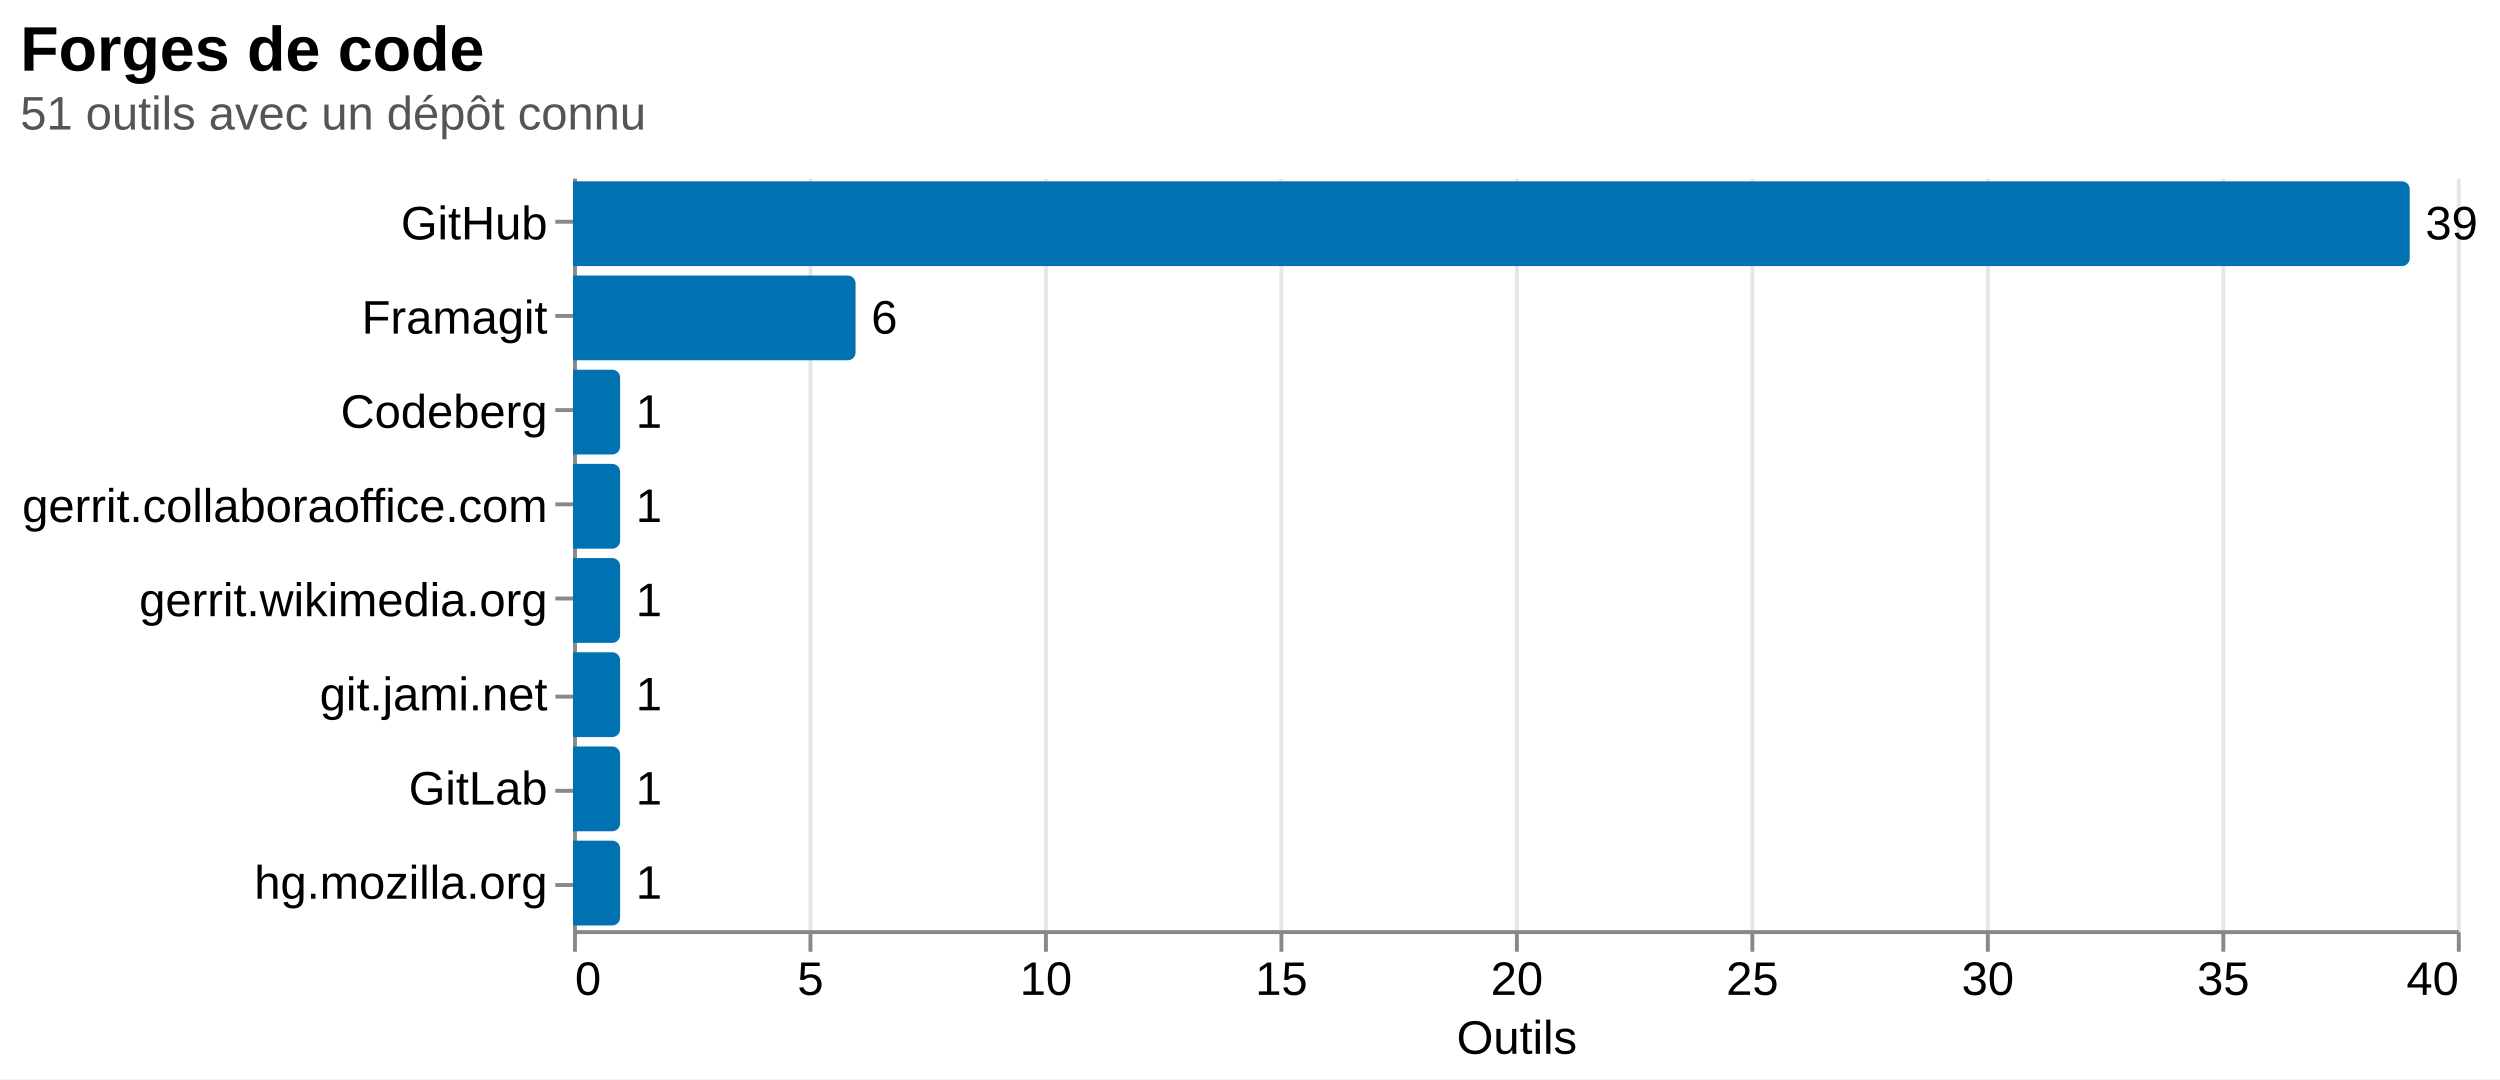
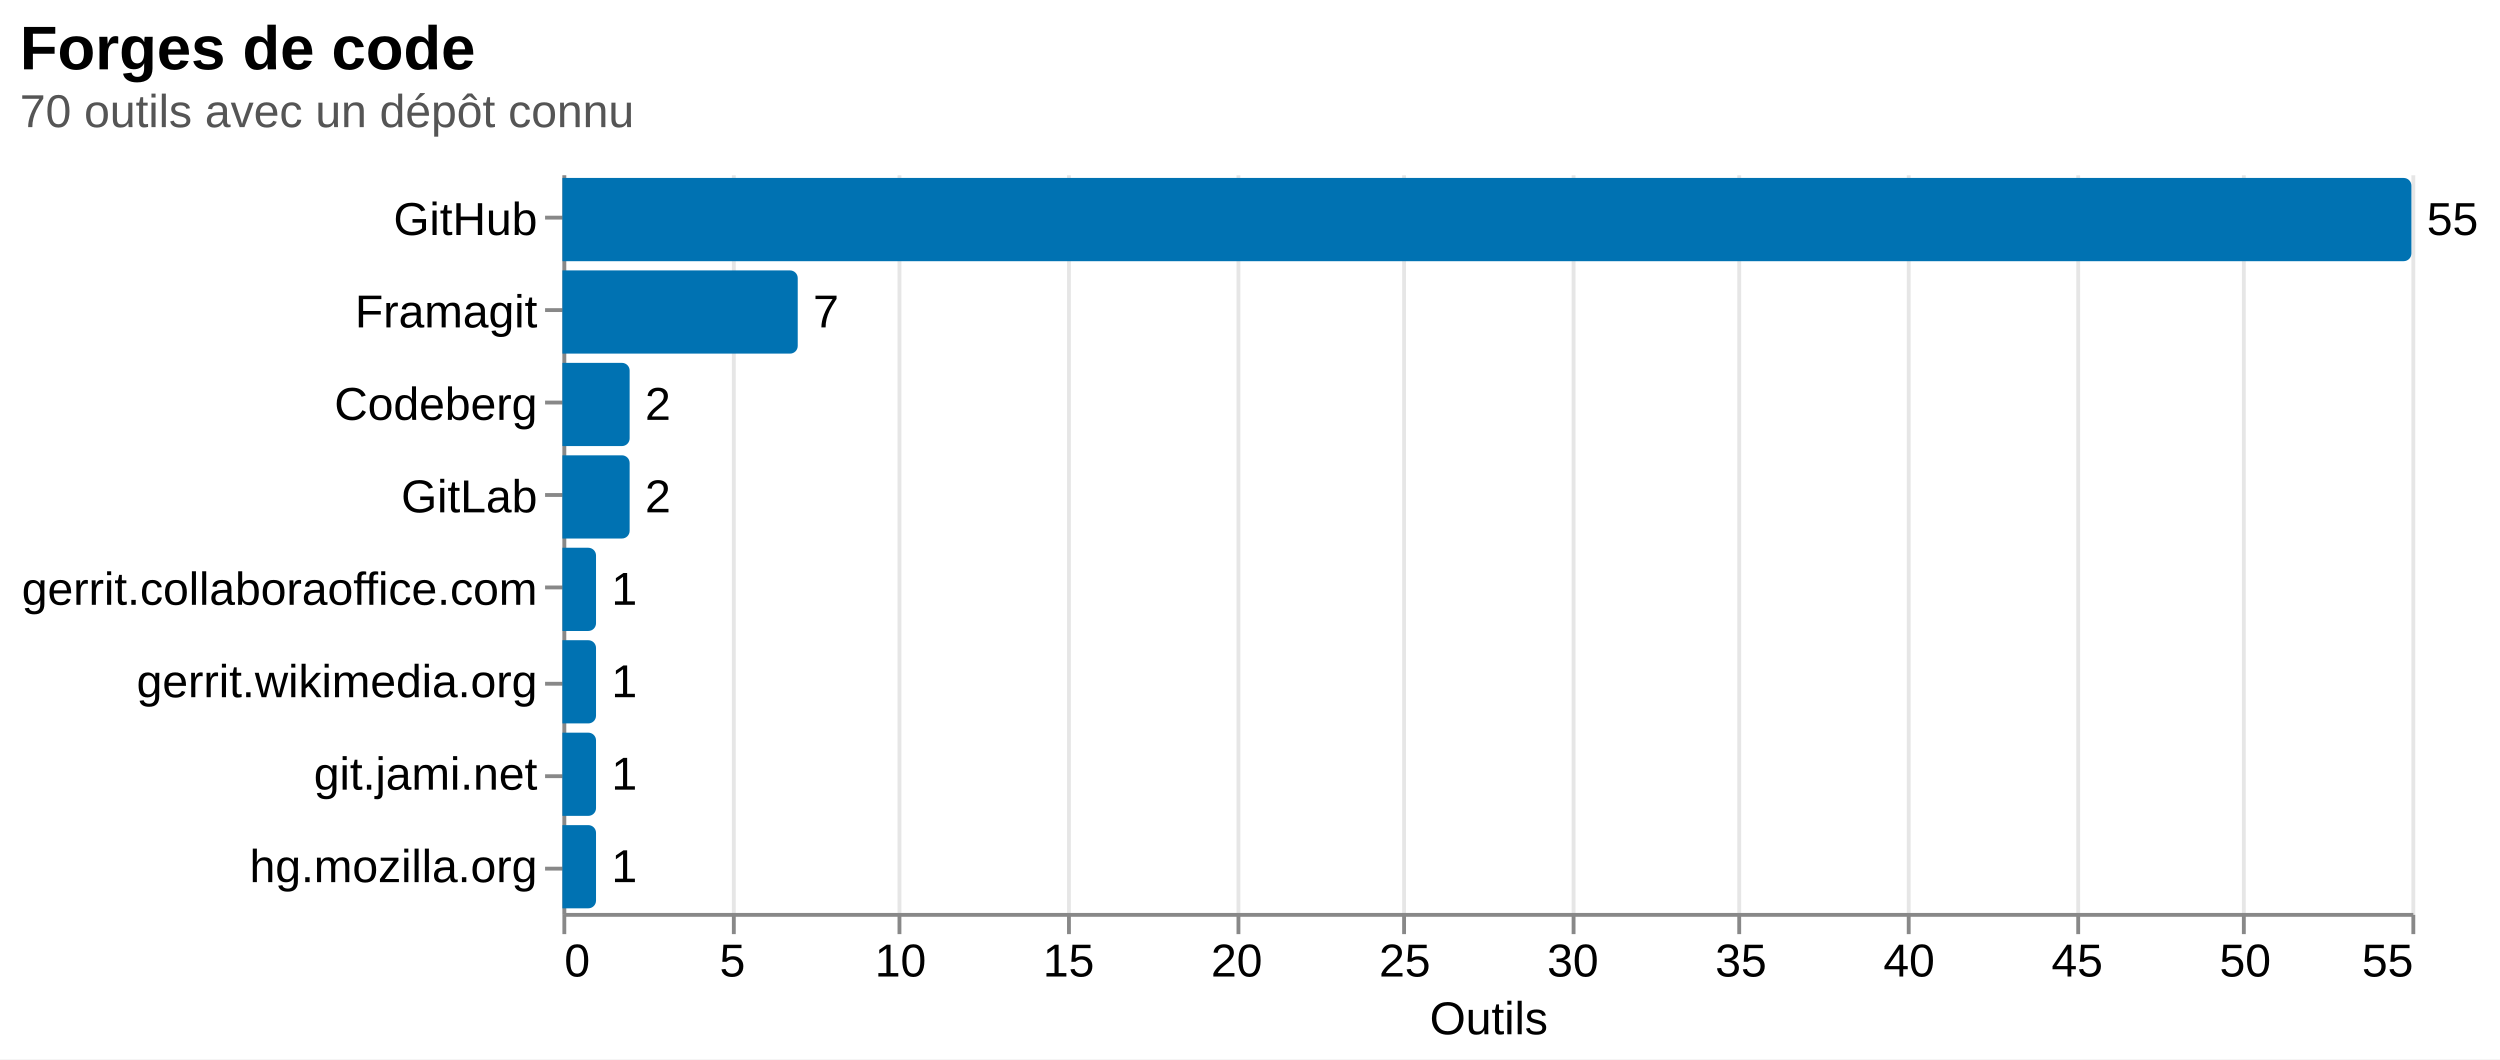
- <svg xmlns="http://www.w3.org/2000/svg" version="1.1" class="marks" width="637" height="275" viewBox="0 0 637 275">
-   <rect width="637" height="275" fill="white" />
+ <svg xmlns="http://www.w3.org/2000/svg" version="1.1" class="marks" width="649" height="275" viewBox="0 0 649 275">
+   <rect width="649" height="275" fill="white" />
  <g fill="none" stroke-miterlimit="10" transform="translate(146,45)">
    <g class="mark-group role-frame root" role="graphics-object" aria-roledescription="group mark container">
      <g transform="translate(0,0)">
        <path class="background" aria-hidden="true" d="M0,0h480v192h-480Z" />
        <g>
          <g class="mark-group role-axis" aria-hidden="true">
            <g transform="translate(0.5,192.5)">
              <path class="background" aria-hidden="true" d="M0,0h0v0h0Z" pointer-events="none" />
              <g>
                <g class="mark-rule role-axis-grid" pointer-events="none">
                  <line transform="translate(0,0)" x2="0" y2="-192" stroke="#E6E6E6" stroke-width="1" opacity="1" />
-                   <line transform="translate(60,0)" x2="0" y2="-192" stroke="#E6E6E6" stroke-width="1" opacity="1" />
-                   <line transform="translate(120,0)" x2="0" y2="-192" stroke="#E6E6E6" stroke-width="1" opacity="1" />
-                   <line transform="translate(180,0)" x2="0" y2="-192" stroke="#E6E6E6" stroke-width="1" opacity="1" />
-                   <line transform="translate(240,0)" x2="0" y2="-192" stroke="#E6E6E6" stroke-width="1" opacity="1" />
-                   <line transform="translate(300,0)" x2="0" y2="-192" stroke="#E6E6E6" stroke-width="1" opacity="1" />
-                   <line transform="translate(360,0)" x2="0" y2="-192" stroke="#E6E6E6" stroke-width="1" opacity="1" />
-                   <line transform="translate(420,0)" x2="0" y2="-192" stroke="#E6E6E6" stroke-width="1" opacity="1" />
+                   <line transform="translate(44,0)" x2="0" y2="-192" stroke="#E6E6E6" stroke-width="1" opacity="1" />
+                   <line transform="translate(87,0)" x2="0" y2="-192" stroke="#E6E6E6" stroke-width="1" opacity="1" />
+                   <line transform="translate(131,0)" x2="0" y2="-192" stroke="#E6E6E6" stroke-width="1" opacity="1" />
+                   <line transform="translate(175,0)" x2="0" y2="-192" stroke="#E6E6E6" stroke-width="1" opacity="1" />
+                   <line transform="translate(218,0)" x2="0" y2="-192" stroke="#E6E6E6" stroke-width="1" opacity="1" />
+                   <line transform="translate(262,0)" x2="0" y2="-192" stroke="#E6E6E6" stroke-width="1" opacity="1" />
+                   <line transform="translate(305,0)" x2="0" y2="-192" stroke="#E6E6E6" stroke-width="1" opacity="1" />
+                   <line transform="translate(349,0)" x2="0" y2="-192" stroke="#E6E6E6" stroke-width="1" opacity="1" />
+                   <line transform="translate(393,0)" x2="0" y2="-192" stroke="#E6E6E6" stroke-width="1" opacity="1" />
+                   <line transform="translate(436,0)" x2="0" y2="-192" stroke="#E6E6E6" stroke-width="1" opacity="1" />
                  <line transform="translate(480,0)" x2="0" y2="-192" stroke="#E6E6E6" stroke-width="1" opacity="1" />
                </g>
              </g>
              <path class="foreground" aria-hidden="true" d="" pointer-events="none" display="none" />
            </g>
          </g>
-           <g class="mark-group role-axis" role="graphics-symbol" aria-roledescription="axis" aria-label="X-axis titled 'Outils' for a linear scale with values from 0 to 40">
+           <g class="mark-group role-axis" role="graphics-symbol" aria-roledescription="axis" aria-label="X-axis titled 'Outils' for a linear scale with values from 0 to 55">
            <g transform="translate(0.5,192.5)">
              <path class="background" aria-hidden="true" d="M0,0h0v0h0Z" pointer-events="none" />
              <g>
                <g class="mark-rule role-axis-tick" pointer-events="none">
                  <line transform="translate(0,0)" x2="0" y2="5" stroke="#888888" stroke-width="1" opacity="1" />
-                   <line transform="translate(60,0)" x2="0" y2="5" stroke="#888888" stroke-width="1" opacity="1" />
-                   <line transform="translate(120,0)" x2="0" y2="5" stroke="#888888" stroke-width="1" opacity="1" />
-                   <line transform="translate(180,0)" x2="0" y2="5" stroke="#888888" stroke-width="1" opacity="1" />
-                   <line transform="translate(240,0)" x2="0" y2="5" stroke="#888888" stroke-width="1" opacity="1" />
-                   <line transform="translate(300,0)" x2="0" y2="5" stroke="#888888" stroke-width="1" opacity="1" />
-                   <line transform="translate(360,0)" x2="0" y2="5" stroke="#888888" stroke-width="1" opacity="1" />
-                   <line transform="translate(420,0)" x2="0" y2="5" stroke="#888888" stroke-width="1" opacity="1" />
+                   <line transform="translate(44,0)" x2="0" y2="5" stroke="#888888" stroke-width="1" opacity="1" />
+                   <line transform="translate(87,0)" x2="0" y2="5" stroke="#888888" stroke-width="1" opacity="1" />
+                   <line transform="translate(131,0)" x2="0" y2="5" stroke="#888888" stroke-width="1" opacity="1" />
+                   <line transform="translate(175,0)" x2="0" y2="5" stroke="#888888" stroke-width="1" opacity="1" />
+                   <line transform="translate(218,0)" x2="0" y2="5" stroke="#888888" stroke-width="1" opacity="1" />
+                   <line transform="translate(262,0)" x2="0" y2="5" stroke="#888888" stroke-width="1" opacity="1" />
+                   <line transform="translate(305,0)" x2="0" y2="5" stroke="#888888" stroke-width="1" opacity="1" />
+                   <line transform="translate(349,0)" x2="0" y2="5" stroke="#888888" stroke-width="1" opacity="1" />
+                   <line transform="translate(393,0)" x2="0" y2="5" stroke="#888888" stroke-width="1" opacity="1" />
+                   <line transform="translate(436,0)" x2="0" y2="5" stroke="#888888" stroke-width="1" opacity="1" />
                  <line transform="translate(480,0)" x2="0" y2="5" stroke="#888888" stroke-width="1" opacity="1" />
                </g>
                <g class="mark-text role-axis-label" pointer-events="none">
                  <text text-anchor="start" transform="translate(0,16)" font-family="Liberation Sans, Helvetica, Arial, sans-serif" font-size="12px" fill="#000" opacity="1">0</text>
-                   <text text-anchor="middle" transform="translate(60,16)" font-family="Liberation Sans, Helvetica, Arial, sans-serif" font-size="12px" fill="#000" opacity="1">5</text>
-                   <text text-anchor="middle" transform="translate(120,16)" font-family="Liberation Sans, Helvetica, Arial, sans-serif" font-size="12px" fill="#000" opacity="1">10</text>
-                   <text text-anchor="middle" transform="translate(180,16)" font-family="Liberation Sans, Helvetica, Arial, sans-serif" font-size="12px" fill="#000" opacity="1">15</text>
-                   <text text-anchor="middle" transform="translate(240,16)" font-family="Liberation Sans, Helvetica, Arial, sans-serif" font-size="12px" fill="#000" opacity="1">20</text>
-                   <text text-anchor="middle" transform="translate(300,16)" font-family="Liberation Sans, Helvetica, Arial, sans-serif" font-size="12px" fill="#000" opacity="1">25</text>
-                   <text text-anchor="middle" transform="translate(360,16)" font-family="Liberation Sans, Helvetica, Arial, sans-serif" font-size="12px" fill="#000" opacity="1">30</text>
-                   <text text-anchor="middle" transform="translate(420,16)" font-family="Liberation Sans, Helvetica, Arial, sans-serif" font-size="12px" fill="#000" opacity="1">35</text>
-                   <text text-anchor="end" transform="translate(480,16)" font-family="Liberation Sans, Helvetica, Arial, sans-serif" font-size="12px" fill="#000" opacity="1">40</text>
+                   <text text-anchor="middle" transform="translate(43.63636,16)" font-family="Liberation Sans, Helvetica, Arial, sans-serif" font-size="12px" fill="#000" opacity="1">5</text>
+                   <text text-anchor="middle" transform="translate(87.27273,16)" font-family="Liberation Sans, Helvetica, Arial, sans-serif" font-size="12px" fill="#000" opacity="1">10</text>
+                   <text text-anchor="middle" transform="translate(130.9091,16)" font-family="Liberation Sans, Helvetica, Arial, sans-serif" font-size="12px" fill="#000" opacity="1">15</text>
+                   <text text-anchor="middle" transform="translate(174.5455,16)" font-family="Liberation Sans, Helvetica, Arial, sans-serif" font-size="12px" fill="#000" opacity="1">20</text>
+                   <text text-anchor="middle" transform="translate(218.1818,16)" font-family="Liberation Sans, Helvetica, Arial, sans-serif" font-size="12px" fill="#000" opacity="1">25</text>
+                   <text text-anchor="middle" transform="translate(261.8182,16)" font-family="Liberation Sans, Helvetica, Arial, sans-serif" font-size="12px" fill="#000" opacity="1">30</text>
+                   <text text-anchor="middle" transform="translate(305.4545,16)" font-family="Liberation Sans, Helvetica, Arial, sans-serif" font-size="12px" fill="#000" opacity="1">35</text>
+                   <text text-anchor="middle" transform="translate(349.0909,16)" font-family="Liberation Sans, Helvetica, Arial, sans-serif" font-size="12px" fill="#000" opacity="1">40</text>
+                   <text text-anchor="middle" transform="translate(392.7273,16)" font-family="Liberation Sans, Helvetica, Arial, sans-serif" font-size="12px" fill="#000" opacity="1">45</text>
+                   <text text-anchor="middle" transform="translate(436.3636,16)" font-family="Liberation Sans, Helvetica, Arial, sans-serif" font-size="12px" fill="#000" opacity="1">50</text>
+                   <text text-anchor="end" transform="translate(480,16)" font-family="Liberation Sans, Helvetica, Arial, sans-serif" font-size="12px" fill="#000" opacity="1">55</text>
                </g>
                <g class="mark-rule role-axis-domain" pointer-events="none">
                  <line transform="translate(0,0)" x2="480" y2="0" stroke="#888888" stroke-width="1" opacity="1" />
                </g>
                <g class="mark-text role-axis-title" pointer-events="none">
                  <text text-anchor="middle" transform="translate(240,31)" font-family="Liberation Sans, Helvetica, Arial, sans-serif" font-size="12px" font-weight="normal" fill="#000" opacity="1">Outils</text>
                </g>
              </g>
              <path class="foreground" aria-hidden="true" d="" pointer-events="none" display="none" />
            </g>
          </g>
-           <g class="mark-group role-axis" role="graphics-symbol" aria-roledescription="axis" aria-label="Y-axis for a discrete scale with 8 values: GitHub, Framagit, Codeberg, gerrit.collaboraoffice.com, gerrit.wikimedia.org, ending with hg.mozilla.org">
+           <g class="mark-group role-axis" role="graphics-symbol" aria-roledescription="axis" aria-label="Y-axis for a discrete scale with 8 values: GitHub, Framagit, Codeberg, GitLab, gerrit.collaboraoffice.com, ending with hg.mozilla.org">
            <g transform="translate(0.5,0.5)">
              <path class="background" aria-hidden="true" d="M0,0h0v0h0Z" pointer-events="none" />
              <g>
                <g class="mark-rule role-axis-tick" pointer-events="none">
                  <line transform="translate(0,11)" x2="-5" y2="0" stroke="#888888" stroke-width="1" opacity="1" />
                  <line transform="translate(0,35)" x2="-5" y2="0" stroke="#888888" stroke-width="1" opacity="1" />
                  <line transform="translate(0,59)" x2="-5" y2="0" stroke="#888888" stroke-width="1" opacity="1" />
                  <line transform="translate(0,83)" x2="-5" y2="0" stroke="#888888" stroke-width="1" opacity="1" />
                  <line transform="translate(0,107)" x2="-5" y2="0" stroke="#888888" stroke-width="1" opacity="1" />
                  <line transform="translate(0,132)" x2="-5" y2="0" stroke="#888888" stroke-width="1" opacity="1" />
                  <line transform="translate(0,156)" x2="-5" y2="0" stroke="#888888" stroke-width="1" opacity="1" />
                  <line transform="translate(0,180)" x2="-5" y2="0" stroke="#888888" stroke-width="1" opacity="1" />
                </g>
                <g class="mark-text role-axis-label" pointer-events="none">
                  <text text-anchor="end" transform="translate(-7,15.5)" font-family="Liberation Sans, Helvetica, Arial, sans-serif" font-size="12px" fill="#000" opacity="1">GitHub</text>
                  <text text-anchor="end" transform="translate(-7,39.5)" font-family="Liberation Sans, Helvetica, Arial, sans-serif" font-size="12px" fill="#000" opacity="1">Framagit</text>
                  <text text-anchor="end" transform="translate(-7,63.5)" font-family="Liberation Sans, Helvetica, Arial, sans-serif" font-size="12px" fill="#000" opacity="1">Codeberg</text>
-                   <text text-anchor="end" transform="translate(-7,87.5)" font-family="Liberation Sans, Helvetica, Arial, sans-serif" font-size="12px" fill="#000" opacity="1">gerrit.collaboraoffice.com</text>
-                   <text text-anchor="end" transform="translate(-7,111.5)" font-family="Liberation Sans, Helvetica, Arial, sans-serif" font-size="12px" fill="#000" opacity="1">gerrit.wikimedia.org</text>
-                   <text text-anchor="end" transform="translate(-7,135.5)" font-family="Liberation Sans, Helvetica, Arial, sans-serif" font-size="12px" fill="#000" opacity="1">git.jami.net</text>
-                   <text text-anchor="end" transform="translate(-7,159.5)" font-family="Liberation Sans, Helvetica, Arial, sans-serif" font-size="12px" fill="#000" opacity="1">GitLab</text>
+                   <text text-anchor="end" transform="translate(-7,87.5)" font-family="Liberation Sans, Helvetica, Arial, sans-serif" font-size="12px" fill="#000" opacity="1">GitLab</text>
+                   <text text-anchor="end" transform="translate(-7,111.5)" font-family="Liberation Sans, Helvetica, Arial, sans-serif" font-size="12px" fill="#000" opacity="1">gerrit.collaboraoffice.com</text>
+                   <text text-anchor="end" transform="translate(-7,135.5)" font-family="Liberation Sans, Helvetica, Arial, sans-serif" font-size="12px" fill="#000" opacity="1">gerrit.wikimedia.org</text>
+                   <text text-anchor="end" transform="translate(-7,159.5)" font-family="Liberation Sans, Helvetica, Arial, sans-serif" font-size="12px" fill="#000" opacity="1">git.jami.net</text>
                  <text text-anchor="end" transform="translate(-7,183.5)" font-family="Liberation Sans, Helvetica, Arial, sans-serif" font-size="12px" fill="#000" opacity="1">hg.mozilla.org</text>
                </g>
                <g class="mark-rule role-axis-domain" pointer-events="none">
                  <line transform="translate(0,0)" x2="0" y2="192" stroke="#888888" stroke-width="1" opacity="1" />
                </g>
              </g>
              <path class="foreground" aria-hidden="true" d="" pointer-events="none" display="none" />
            </g>
          </g>
          <g class="mark-group role-scope" role="graphics-object" aria-roledescription="group mark container">
            <g transform="translate(0,1.2)">
-               <path class="background" aria-hidden="true" d="M0,0L466,0C467.104,0,468,0.896,468,2L468,19.6C468,20.704,467.104,21.6,466,21.6L0,21.6C0,21.6,0,21.6,0,21.6L0,0C0,0,0,0,0,0Z" />
+               <path class="background" aria-hidden="true" d="M0,0L478,0C479.104,0,480,0.896,480,2L480,19.6C480,20.704,479.104,21.6,478,21.6L0,21.6C0,21.6,0,21.6,0,21.6L0,0C0,0,0,0,0,0Z" />
              <g clip-path="url(#clip1)">
                <g class="mark-group role-scope" role="graphics-object" aria-roledescription="group mark container">
                  <g transform="translate(0,0)">
                    <path class="background" aria-hidden="true" d="M0,0h0v21.6h0Z" />
                    <g>
                      <g class="mark-rect role-mark layer_0_marks" role="graphics-object" aria-roledescription="rect mark container">
-                         <path aria-label="Outils: 39; forge: GitHub" role="graphics-symbol" aria-roledescription="bar" d="M0,0h468v21.6h-468Z" fill="#0072B2" />
+                         <path aria-label="Outils: 55; forge: GitHub" role="graphics-symbol" aria-roledescription="bar" d="M0,0h480v21.6h-480Z" fill="#0072B2" />
                      </g>
                    </g>
                    <path class="foreground" aria-hidden="true" d="" display="none" />
                  </g>
                </g>
              </g>
              <path class="foreground" aria-hidden="true" d="" display="none" />
            </g>
            <g transform="translate(0,25.2)">
-               <path class="background" aria-hidden="true" d="M0,0L70,0C71.104,0,72,0.896,72,2L72,19.6C72,20.704,71.104,21.6,70,21.6L0,21.6C0,21.6,0,21.6,0,21.6L0,0C0,0,0,0,0,0Z" />
+               <path class="background" aria-hidden="true" d="M0,0L59.091,0C60.195,0,61.091,0.896,61.091,2L61.091,19.6C61.091,20.704,60.195,21.6,59.091,21.6L0,21.6C0,21.6,0,21.6,0,21.6L0,0C0,0,0,0,0,0Z" />
              <g clip-path="url(#clip2)">
                <g class="mark-group role-scope" role="graphics-object" aria-roledescription="group mark container">
                  <g transform="translate(0,0)">
                    <path class="background" aria-hidden="true" d="M0,0h0v21.6h0Z" />
                    <g>
                      <g class="mark-rect role-mark layer_0_marks" role="graphics-object" aria-roledescription="rect mark container">
-                         <path aria-label="Outils: 6; forge: Framagit" role="graphics-symbol" aria-roledescription="bar" d="M0,0h72v21.6h-72Z" fill="#0072B2" />
+                         <path aria-label="Outils: 7; forge: Framagit" role="graphics-symbol" aria-roledescription="bar" d="M0,0h61.091v21.6h-61.091Z" fill="#0072B2" />
                      </g>
                    </g>
                    <path class="foreground" aria-hidden="true" d="" display="none" />
                  </g>
                </g>
              </g>
              <path class="foreground" aria-hidden="true" d="" display="none" />
            </g>
            <g transform="translate(0,49.2)">
-               <path class="background" aria-hidden="true" d="M0,0L10,0C11.104,0,12,0.896,12,2L12,19.6C12,20.704,11.104,21.6,10,21.6L0,21.6C0,21.6,0,21.6,0,21.6L0,0C0,0,0,0,0,0Z" />
+               <path class="background" aria-hidden="true" d="M0,0L15.455,0C16.558,0,17.455,0.896,17.455,2L17.455,19.6C17.455,20.704,16.558,21.6,15.455,21.6L0,21.6C0,21.6,0,21.6,0,21.6L0,0C0,0,0,0,0,0Z" />
              <g clip-path="url(#clip3)">
                <g class="mark-group role-scope" role="graphics-object" aria-roledescription="group mark container">
                  <g transform="translate(0,0)">
                    <path class="background" aria-hidden="true" d="M0,0h0v21.6h0Z" />
                    <g>
                      <g class="mark-rect role-mark layer_0_marks" role="graphics-object" aria-roledescription="rect mark container">
-                         <path aria-label="Outils: 1; forge: Codeberg" role="graphics-symbol" aria-roledescription="bar" d="M0,0h12v21.6h-12Z" fill="#0072B2" />
+                         <path aria-label="Outils: 2; forge: Codeberg" role="graphics-symbol" aria-roledescription="bar" d="M0,0h17.455v21.6h-17.455Z" fill="#0072B2" />
                      </g>
                    </g>
                    <path class="foreground" aria-hidden="true" d="" display="none" />
                  </g>
                </g>
              </g>
              <path class="foreground" aria-hidden="true" d="" display="none" />
            </g>
            <g transform="translate(0,73.2)">
-               <path class="background" aria-hidden="true" d="M0,0L10,0C11.104,0,12,0.896,12,2L12,19.6C12,20.704,11.104,21.6,10,21.6L0,21.6C0,21.6,0,21.6,0,21.6L0,0C0,0,0,0,0,0Z" />
+               <path class="background" aria-hidden="true" d="M0,0L15.455,0C16.558,0,17.455,0.896,17.455,2L17.455,19.6C17.455,20.704,16.558,21.6,15.455,21.6L0,21.6C0,21.6,0,21.6,0,21.6L0,0C0,0,0,0,0,0Z" />
              <g clip-path="url(#clip4)">
                <g class="mark-group role-scope" role="graphics-object" aria-roledescription="group mark container">
                  <g transform="translate(0,0)">
                    <path class="background" aria-hidden="true" d="M0,0h0v21.6h0Z" />
                    <g>
                      <g class="mark-rect role-mark layer_0_marks" role="graphics-object" aria-roledescription="rect mark container">
-                         <path aria-label="Outils: 1; forge: gerrit.collaboraoffice.com" role="graphics-symbol" aria-roledescription="bar" d="M0,0h12v21.6h-12Z" fill="#0072B2" />
+                         <path aria-label="Outils: 2; forge: GitLab" role="graphics-symbol" aria-roledescription="bar" d="M0,0h17.455v21.6h-17.455Z" fill="#0072B2" />
                      </g>
                    </g>
                    <path class="foreground" aria-hidden="true" d="" display="none" />
                  </g>
                </g>
              </g>
              <path class="foreground" aria-hidden="true" d="" display="none" />
            </g>
            <g transform="translate(0,97.2)">
-               <path class="background" aria-hidden="true" d="M0,0L10,0C11.104,0,12,0.896,12,2L12,19.6C12,20.704,11.104,21.6,10,21.6L0,21.6C0,21.6,0,21.6,0,21.6L0,0C0,0,0,0,0,0Z" />
+               <path class="background" aria-hidden="true" d="M0,0L6.727,0C7.831,0,8.727,0.896,8.727,2L8.727,19.6C8.727,20.704,7.831,21.6,6.727,21.6L0,21.6C0,21.6,0,21.6,0,21.6L0,0C0,0,0,0,0,0Z" />
              <g clip-path="url(#clip5)">
                <g class="mark-group role-scope" role="graphics-object" aria-roledescription="group mark container">
                  <g transform="translate(0,0)">
                    <path class="background" aria-hidden="true" d="M0,0h0v21.6h0Z" />
                    <g>
                      <g class="mark-rect role-mark layer_0_marks" role="graphics-object" aria-roledescription="rect mark container">
-                         <path aria-label="Outils: 1; forge: gerrit.wikimedia.org" role="graphics-symbol" aria-roledescription="bar" d="M0,0h12v21.6h-12Z" fill="#0072B2" />
+                         <path aria-label="Outils: 1; forge: gerrit.collaboraoffice.com" role="graphics-symbol" aria-roledescription="bar" d="M0,0h8.727v21.6h-8.727Z" fill="#0072B2" />
                      </g>
                    </g>
                    <path class="foreground" aria-hidden="true" d="" display="none" />
                  </g>
                </g>
              </g>
              <path class="foreground" aria-hidden="true" d="" display="none" />
            </g>
            <g transform="translate(0,121.2)">
-               <path class="background" aria-hidden="true" d="M0,0L10,0C11.104,0,12,0.896,12,2L12,19.6C12,20.704,11.104,21.6,10,21.6L0,21.6C0,21.6,0,21.6,0,21.6L0,0C0,0,0,0,0,0Z" />
+               <path class="background" aria-hidden="true" d="M0,0L6.727,0C7.831,0,8.727,0.896,8.727,2L8.727,19.6C8.727,20.704,7.831,21.6,6.727,21.6L0,21.6C0,21.6,0,21.6,0,21.6L0,0C0,0,0,0,0,0Z" />
              <g clip-path="url(#clip6)">
                <g class="mark-group role-scope" role="graphics-object" aria-roledescription="group mark container">
                  <g transform="translate(0,0)">
                    <path class="background" aria-hidden="true" d="M0,0h0v21.6h0Z" />
                    <g>
                      <g class="mark-rect role-mark layer_0_marks" role="graphics-object" aria-roledescription="rect mark container">
-                         <path aria-label="Outils: 1; forge: git.jami.net" role="graphics-symbol" aria-roledescription="bar" d="M0,0h12v21.6h-12Z" fill="#0072B2" />
+                         <path aria-label="Outils: 1; forge: gerrit.wikimedia.org" role="graphics-symbol" aria-roledescription="bar" d="M0,0h8.727v21.6h-8.727Z" fill="#0072B2" />
                      </g>
                    </g>
                    <path class="foreground" aria-hidden="true" d="" display="none" />
                  </g>
                </g>
              </g>
              <path class="foreground" aria-hidden="true" d="" display="none" />
            </g>
            <g transform="translate(0,145.2)">
-               <path class="background" aria-hidden="true" d="M0,0L10,0C11.104,0,12,0.896,12,2L12,19.6C12,20.704,11.104,21.6,10,21.6L0,21.6C0,21.6,0,21.6,0,21.6L0,0C0,0,0,0,0,0Z" />
+               <path class="background" aria-hidden="true" d="M0,0L6.727,0C7.831,0,8.727,0.896,8.727,2L8.727,19.6C8.727,20.704,7.831,21.6,6.727,21.6L0,21.6C0,21.6,0,21.6,0,21.6L0,0C0,0,0,0,0,0Z" />
              <g clip-path="url(#clip7)">
                <g class="mark-group role-scope" role="graphics-object" aria-roledescription="group mark container">
                  <g transform="translate(0,0)">
                    <path class="background" aria-hidden="true" d="M0,0h0v21.6h0Z" />
                    <g>
                      <g class="mark-rect role-mark layer_0_marks" role="graphics-object" aria-roledescription="rect mark container">
-                         <path aria-label="Outils: 1; forge: GitLab" role="graphics-symbol" aria-roledescription="bar" d="M0,0h12v21.6h-12Z" fill="#0072B2" />
+                         <path aria-label="Outils: 1; forge: git.jami.net" role="graphics-symbol" aria-roledescription="bar" d="M0,0h8.727v21.6h-8.727Z" fill="#0072B2" />
                      </g>
                    </g>
                    <path class="foreground" aria-hidden="true" d="" display="none" />
                  </g>
                </g>
              </g>
              <path class="foreground" aria-hidden="true" d="" display="none" />
            </g>
            <g transform="translate(0,169.2)">
-               <path class="background" aria-hidden="true" d="M0,0L10,0C11.104,0,12,0.896,12,2L12,19.6C12,20.704,11.104,21.6,10,21.6L0,21.6C0,21.6,0,21.6,0,21.6L0,0C0,0,0,0,0,0Z" />
+               <path class="background" aria-hidden="true" d="M0,0L6.727,0C7.831,0,8.727,0.896,8.727,2L8.727,19.6C8.727,20.704,7.831,21.6,6.727,21.6L0,21.6C0,21.6,0,21.6,0,21.6L0,0C0,0,0,0,0,0Z" />
              <g clip-path="url(#clip8)">
                <g class="mark-group role-scope" role="graphics-object" aria-roledescription="group mark container">
                  <g transform="translate(0,0)">
                    <path class="background" aria-hidden="true" d="M0,0h0v21.6h0Z" />
                    <g>
                      <g class="mark-rect role-mark layer_0_marks" role="graphics-object" aria-roledescription="rect mark container">
-                         <path aria-label="Outils: 1; forge: hg.mozilla.org" role="graphics-symbol" aria-roledescription="bar" d="M0,0h12v21.6h-12Z" fill="#0072B2" />
+                         <path aria-label="Outils: 1; forge: hg.mozilla.org" role="graphics-symbol" aria-roledescription="bar" d="M0,0h8.727v21.6h-8.727Z" fill="#0072B2" />
                      </g>
                    </g>
                    <path class="foreground" aria-hidden="true" d="" display="none" />
                  </g>
                </g>
              </g>
              <path class="foreground" aria-hidden="true" d="" display="none" />
            </g>
          </g>
          <g class="mark-text role-mark layer_1_marks" role="graphics-object" aria-roledescription="text mark container">
-             <text aria-label="n: 39; forge: GitHub" role="graphics-symbol" aria-roledescription="text mark" text-anchor="start" transform="translate(472,16)" font-family="Liberation Sans, Helvetica, Arial, sans-serif" font-size="12px" fill="black">39</text>
-             <text aria-label="n: 6; forge: Framagit" role="graphics-symbol" aria-roledescription="text mark" text-anchor="start" transform="translate(76,40)" font-family="Liberation Sans, Helvetica, Arial, sans-serif" font-size="12px" fill="black">6</text>
-             <text aria-label="n: 1; forge: Codeberg" role="graphics-symbol" aria-roledescription="text mark" text-anchor="start" transform="translate(16,64)" font-family="Liberation Sans, Helvetica, Arial, sans-serif" font-size="12px" fill="black">1</text>
-             <text aria-label="n: 1; forge: gerrit.collaboraoffice.com" role="graphics-symbol" aria-roledescription="text mark" text-anchor="start" transform="translate(16,88)" font-family="Liberation Sans, Helvetica, Arial, sans-serif" font-size="12px" fill="black">1</text>
-             <text aria-label="n: 1; forge: gerrit.wikimedia.org" role="graphics-symbol" aria-roledescription="text mark" text-anchor="start" transform="translate(16,112)" font-family="Liberation Sans, Helvetica, Arial, sans-serif" font-size="12px" fill="black">1</text>
-             <text aria-label="n: 1; forge: git.jami.net" role="graphics-symbol" aria-roledescription="text mark" text-anchor="start" transform="translate(16,136)" font-family="Liberation Sans, Helvetica, Arial, sans-serif" font-size="12px" fill="black">1</text>
-             <text aria-label="n: 1; forge: GitLab" role="graphics-symbol" aria-roledescription="text mark" text-anchor="start" transform="translate(16,160)" font-family="Liberation Sans, Helvetica, Arial, sans-serif" font-size="12px" fill="black">1</text>
-             <text aria-label="n: 1; forge: hg.mozilla.org" role="graphics-symbol" aria-roledescription="text mark" text-anchor="start" transform="translate(16,184)" font-family="Liberation Sans, Helvetica, Arial, sans-serif" font-size="12px" fill="black">1</text>
+             <text aria-label="n: 55; forge: GitHub" role="graphics-symbol" aria-roledescription="text mark" text-anchor="start" transform="translate(484,16)" font-family="Liberation Sans, Helvetica, Arial, sans-serif" font-size="12px" fill="black">55</text>
+             <text aria-label="n: 7; forge: Framagit" role="graphics-symbol" aria-roledescription="text mark" text-anchor="start" transform="translate(65.09091,40)" font-family="Liberation Sans, Helvetica, Arial, sans-serif" font-size="12px" fill="black">7</text>
+             <text aria-label="n: 2; forge: Codeberg" role="graphics-symbol" aria-roledescription="text mark" text-anchor="start" transform="translate(21.45455,64)" font-family="Liberation Sans, Helvetica, Arial, sans-serif" font-size="12px" fill="black">2</text>
+             <text aria-label="n: 2; forge: GitLab" role="graphics-symbol" aria-roledescription="text mark" text-anchor="start" transform="translate(21.45455,88)" font-family="Liberation Sans, Helvetica, Arial, sans-serif" font-size="12px" fill="black">2</text>
+             <text aria-label="n: 1; forge: gerrit.collaboraoffice.com" role="graphics-symbol" aria-roledescription="text mark" text-anchor="start" transform="translate(12.72727,112)" font-family="Liberation Sans, Helvetica, Arial, sans-serif" font-size="12px" fill="black">1</text>
+             <text aria-label="n: 1; forge: gerrit.wikimedia.org" role="graphics-symbol" aria-roledescription="text mark" text-anchor="start" transform="translate(12.72727,136)" font-family="Liberation Sans, Helvetica, Arial, sans-serif" font-size="12px" fill="black">1</text>
+             <text aria-label="n: 1; forge: git.jami.net" role="graphics-symbol" aria-roledescription="text mark" text-anchor="start" transform="translate(12.72727,160)" font-family="Liberation Sans, Helvetica, Arial, sans-serif" font-size="12px" fill="black">1</text>
+             <text aria-label="n: 1; forge: hg.mozilla.org" role="graphics-symbol" aria-roledescription="text mark" text-anchor="start" transform="translate(12.72727,184)" font-family="Liberation Sans, Helvetica, Arial, sans-serif" font-size="12px" fill="black">1</text>
          </g>
          <g class="mark-group role-title">
            <g transform="translate(-140.8398,-40)">
              <path class="background" aria-hidden="true" d="M0,0h0v0h0Z" pointer-events="none" />
              <g>
                <g class="mark-text role-title-text" role="graphics-symbol" aria-roledescription="title" aria-label="Title text 'Forges de code'" pointer-events="none">
                  <text text-anchor="start" transform="translate(0,13)" font-family="Liberation Sans, Helvetica, Arial, sans-serif" font-size="16px" font-weight="bold" fill="#000" opacity="1">Forges de code</text>
                </g>
-                 <g class="mark-text role-title-subtitle" role="graphics-symbol" aria-roledescription="subtitle" aria-label="Subtitle text '51 outils avec un dépôt connu'" pointer-events="none">
-                   <text text-anchor="start" transform="translate(0,28)" font-family="Liberation Sans, Helvetica, Arial, sans-serif" font-size="12px" fill="#555555" opacity="1">51 outils avec un dépôt connu</text>
+                 <g class="mark-text role-title-subtitle" role="graphics-symbol" aria-roledescription="subtitle" aria-label="Subtitle text '70 outils avec un dépôt connu'" pointer-events="none">
+                   <text text-anchor="start" transform="translate(0,28)" font-family="Liberation Sans, Helvetica, Arial, sans-serif" font-size="12px" fill="#555555" opacity="1">70 outils avec un dépôt connu</text>
                </g>
              </g>
              <path class="foreground" aria-hidden="true" d="" pointer-events="none" display="none" />
            </g>
          </g>
        </g>
        <path class="foreground" aria-hidden="true" d="" display="none" />
      </g>
    </g>
  </g>
  <defs>
    <clipPath id="clip1">
-       <path d="M0,0L466,0C467.104,0,468,0.896,468,2L468,19.6C468,20.704,467.104,21.6,466,21.6L0,21.6C0,21.6,0,21.6,0,21.6L0,0C0,0,0,0,0,0Z" />
+       <path d="M0,0L478,0C479.104,0,480,0.896,480,2L480,19.6C480,20.704,479.104,21.6,478,21.6L0,21.6C0,21.6,0,21.6,0,21.6L0,0C0,0,0,0,0,0Z" />
    </clipPath>
    <clipPath id="clip2">
-       <path d="M0,0L70,0C71.104,0,72,0.896,72,2L72,19.6C72,20.704,71.104,21.6,70,21.6L0,21.6C0,21.6,0,21.6,0,21.6L0,0C0,0,0,0,0,0Z" />
+       <path d="M0,0L59.091,0C60.195,0,61.091,0.896,61.091,2L61.091,19.6C61.091,20.704,60.195,21.6,59.091,21.6L0,21.6C0,21.6,0,21.6,0,21.6L0,0C0,0,0,0,0,0Z" />
    </clipPath>
    <clipPath id="clip3">
-       <path d="M0,0L10,0C11.104,0,12,0.896,12,2L12,19.6C12,20.704,11.104,21.6,10,21.6L0,21.6C0,21.6,0,21.6,0,21.6L0,0C0,0,0,0,0,0Z" />
+       <path d="M0,0L15.455,0C16.558,0,17.455,0.896,17.455,2L17.455,19.6C17.455,20.704,16.558,21.6,15.455,21.6L0,21.6C0,21.6,0,21.6,0,21.6L0,0C0,0,0,0,0,0Z" />
    </clipPath>
    <clipPath id="clip4">
-       <path d="M0,0L10,0C11.104,0,12,0.896,12,2L12,19.6C12,20.704,11.104,21.6,10,21.6L0,21.6C0,21.6,0,21.6,0,21.6L0,0C0,0,0,0,0,0Z" />
+       <path d="M0,0L15.455,0C16.558,0,17.455,0.896,17.455,2L17.455,19.6C17.455,20.704,16.558,21.6,15.455,21.6L0,21.6C0,21.6,0,21.6,0,21.6L0,0C0,0,0,0,0,0Z" />
    </clipPath>
    <clipPath id="clip5">
-       <path d="M0,0L10,0C11.104,0,12,0.896,12,2L12,19.6C12,20.704,11.104,21.6,10,21.6L0,21.6C0,21.6,0,21.6,0,21.6L0,0C0,0,0,0,0,0Z" />
+       <path d="M0,0L6.727,0C7.831,0,8.727,0.896,8.727,2L8.727,19.6C8.727,20.704,7.831,21.6,6.727,21.6L0,21.6C0,21.6,0,21.6,0,21.6L0,0C0,0,0,0,0,0Z" />
    </clipPath>
    <clipPath id="clip6">
-       <path d="M0,0L10,0C11.104,0,12,0.896,12,2L12,19.6C12,20.704,11.104,21.6,10,21.6L0,21.6C0,21.6,0,21.6,0,21.6L0,0C0,0,0,0,0,0Z" />
+       <path d="M0,0L6.727,0C7.831,0,8.727,0.896,8.727,2L8.727,19.6C8.727,20.704,7.831,21.6,6.727,21.6L0,21.6C0,21.6,0,21.6,0,21.6L0,0C0,0,0,0,0,0Z" />
    </clipPath>
    <clipPath id="clip7">
-       <path d="M0,0L10,0C11.104,0,12,0.896,12,2L12,19.6C12,20.704,11.104,21.6,10,21.6L0,21.6C0,21.6,0,21.6,0,21.6L0,0C0,0,0,0,0,0Z" />
+       <path d="M0,0L6.727,0C7.831,0,8.727,0.896,8.727,2L8.727,19.6C8.727,20.704,7.831,21.6,6.727,21.6L0,21.6C0,21.6,0,21.6,0,21.6L0,0C0,0,0,0,0,0Z" />
    </clipPath>
    <clipPath id="clip8">
-       <path d="M0,0L10,0C11.104,0,12,0.896,12,2L12,19.6C12,20.704,11.104,21.6,10,21.6L0,21.6C0,21.6,0,21.6,0,21.6L0,0C0,0,0,0,0,0Z" />
+       <path d="M0,0L6.727,0C7.831,0,8.727,0.896,8.727,2L8.727,19.6C8.727,20.704,7.831,21.6,6.727,21.6L0,21.6C0,21.6,0,21.6,0,21.6L0,0C0,0,0,0,0,0Z" />
    </clipPath>
  </defs>
</svg>
